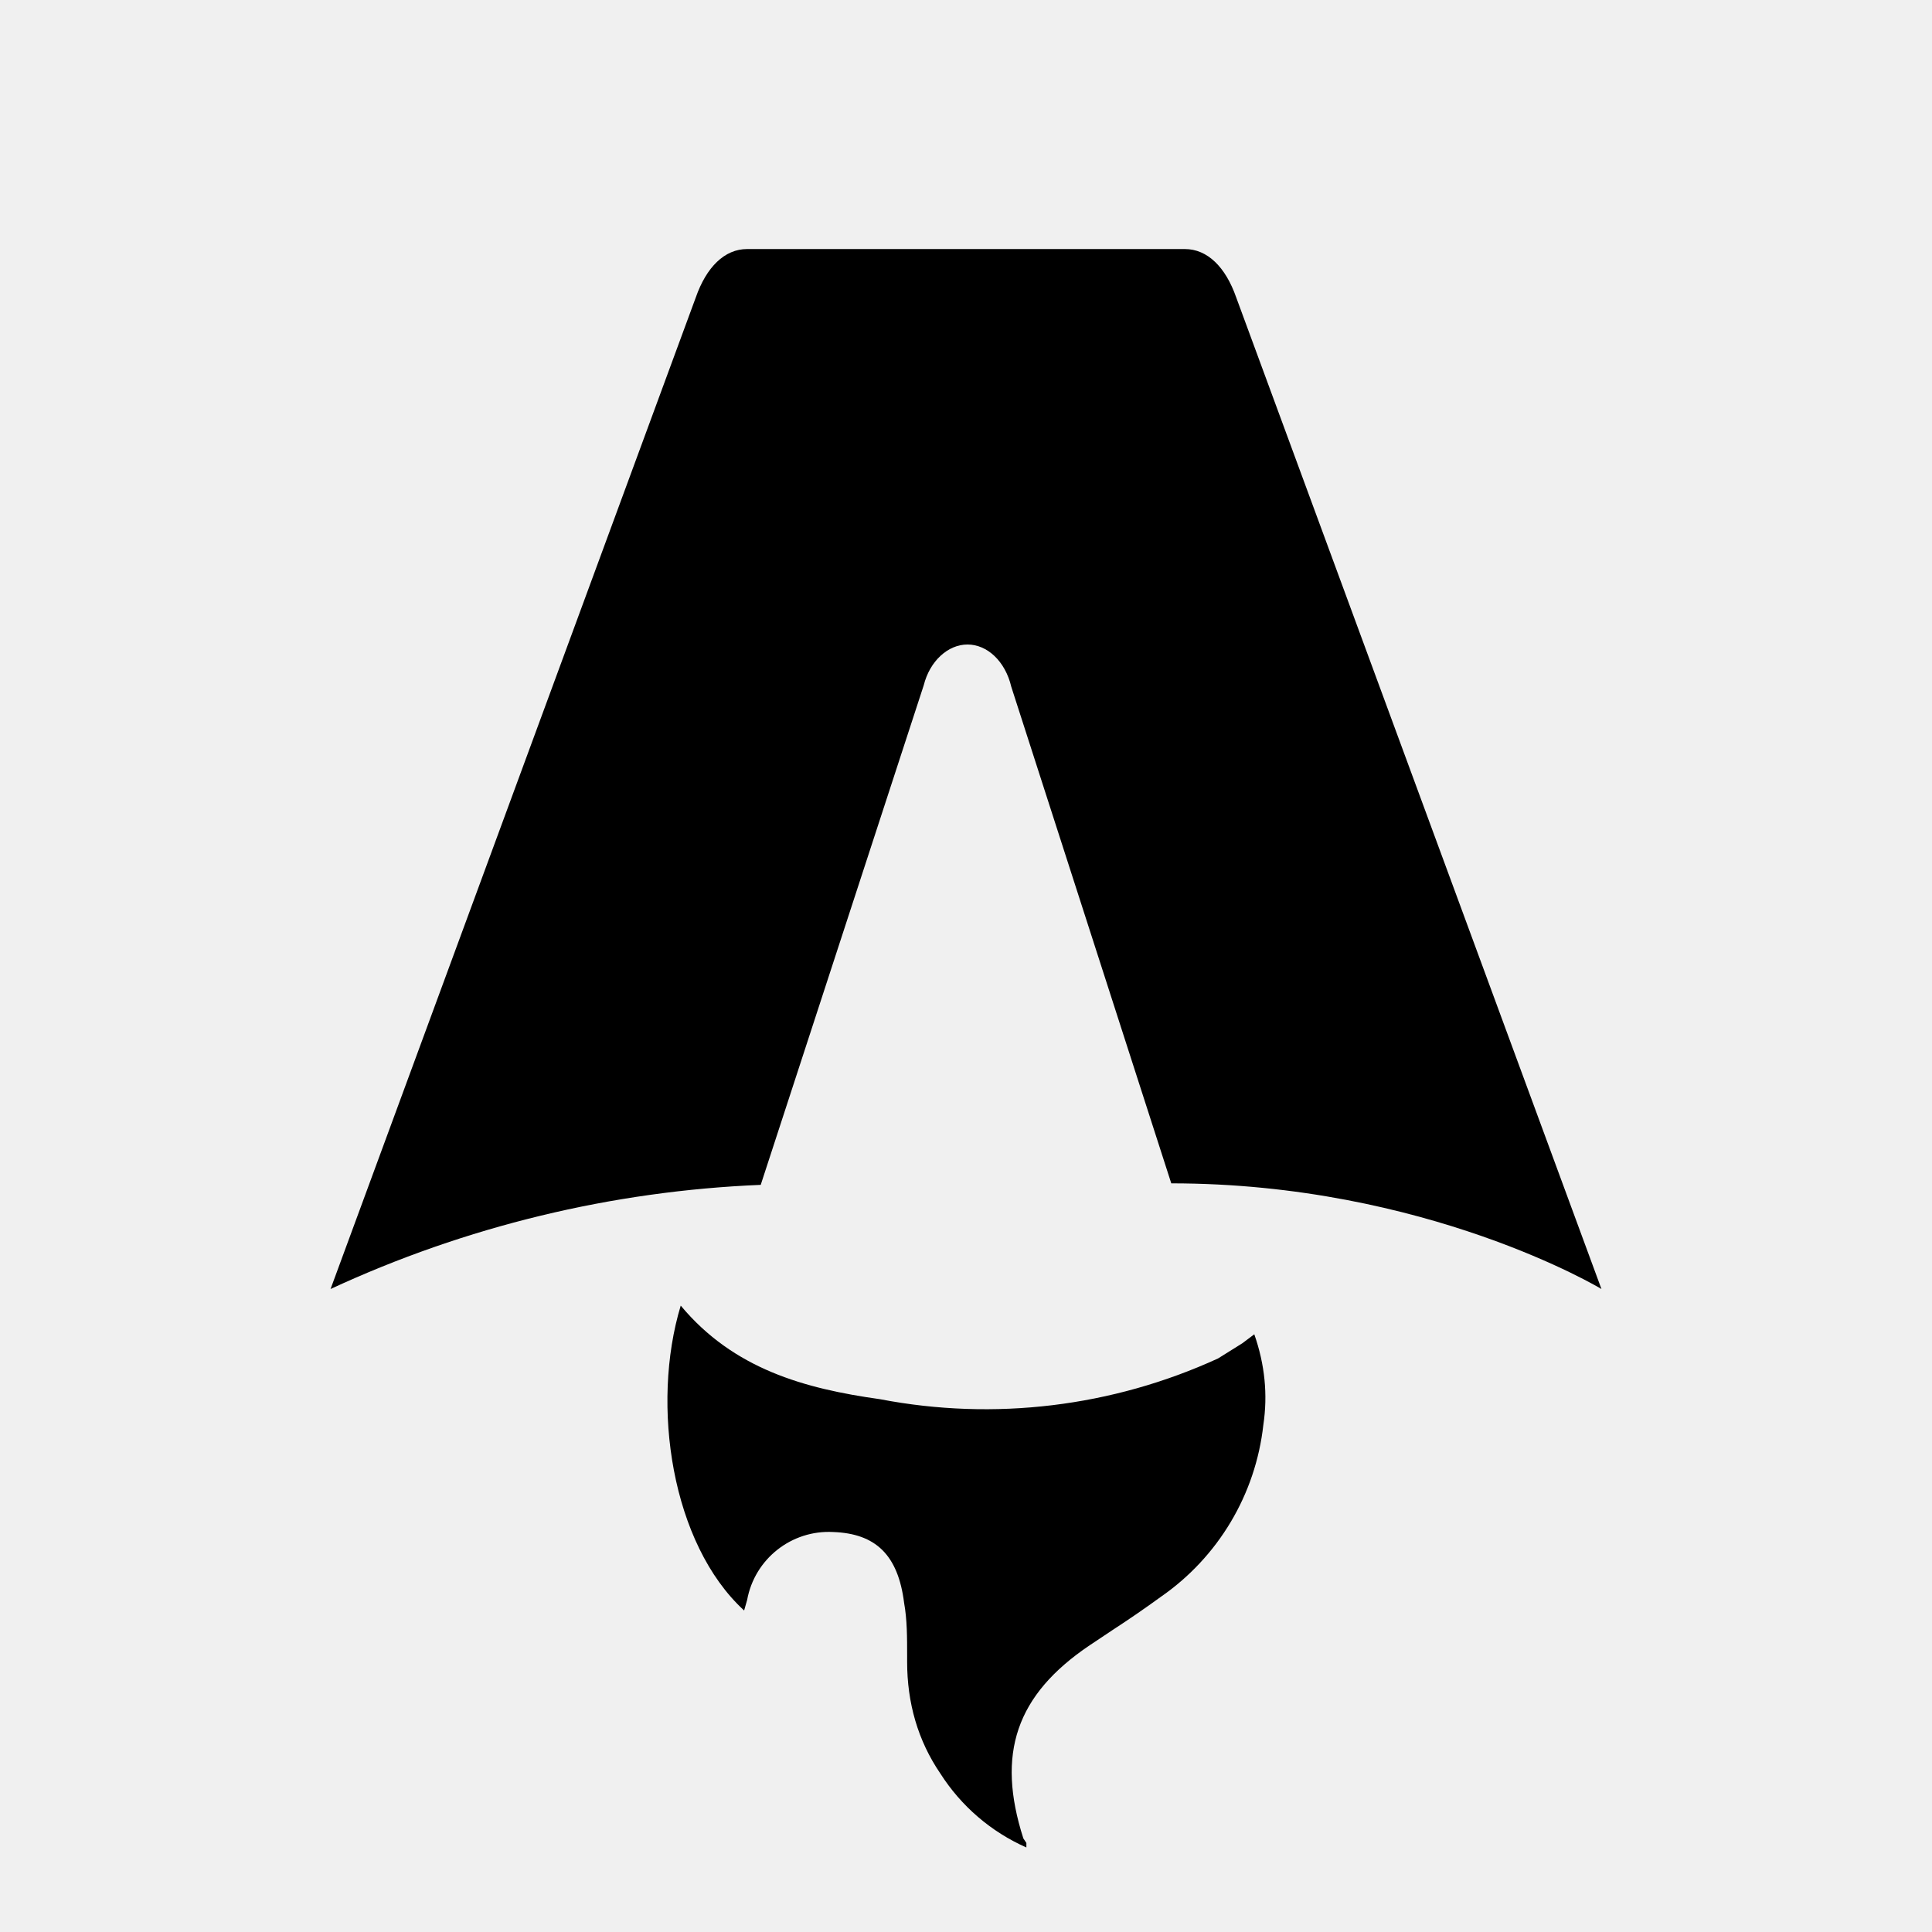
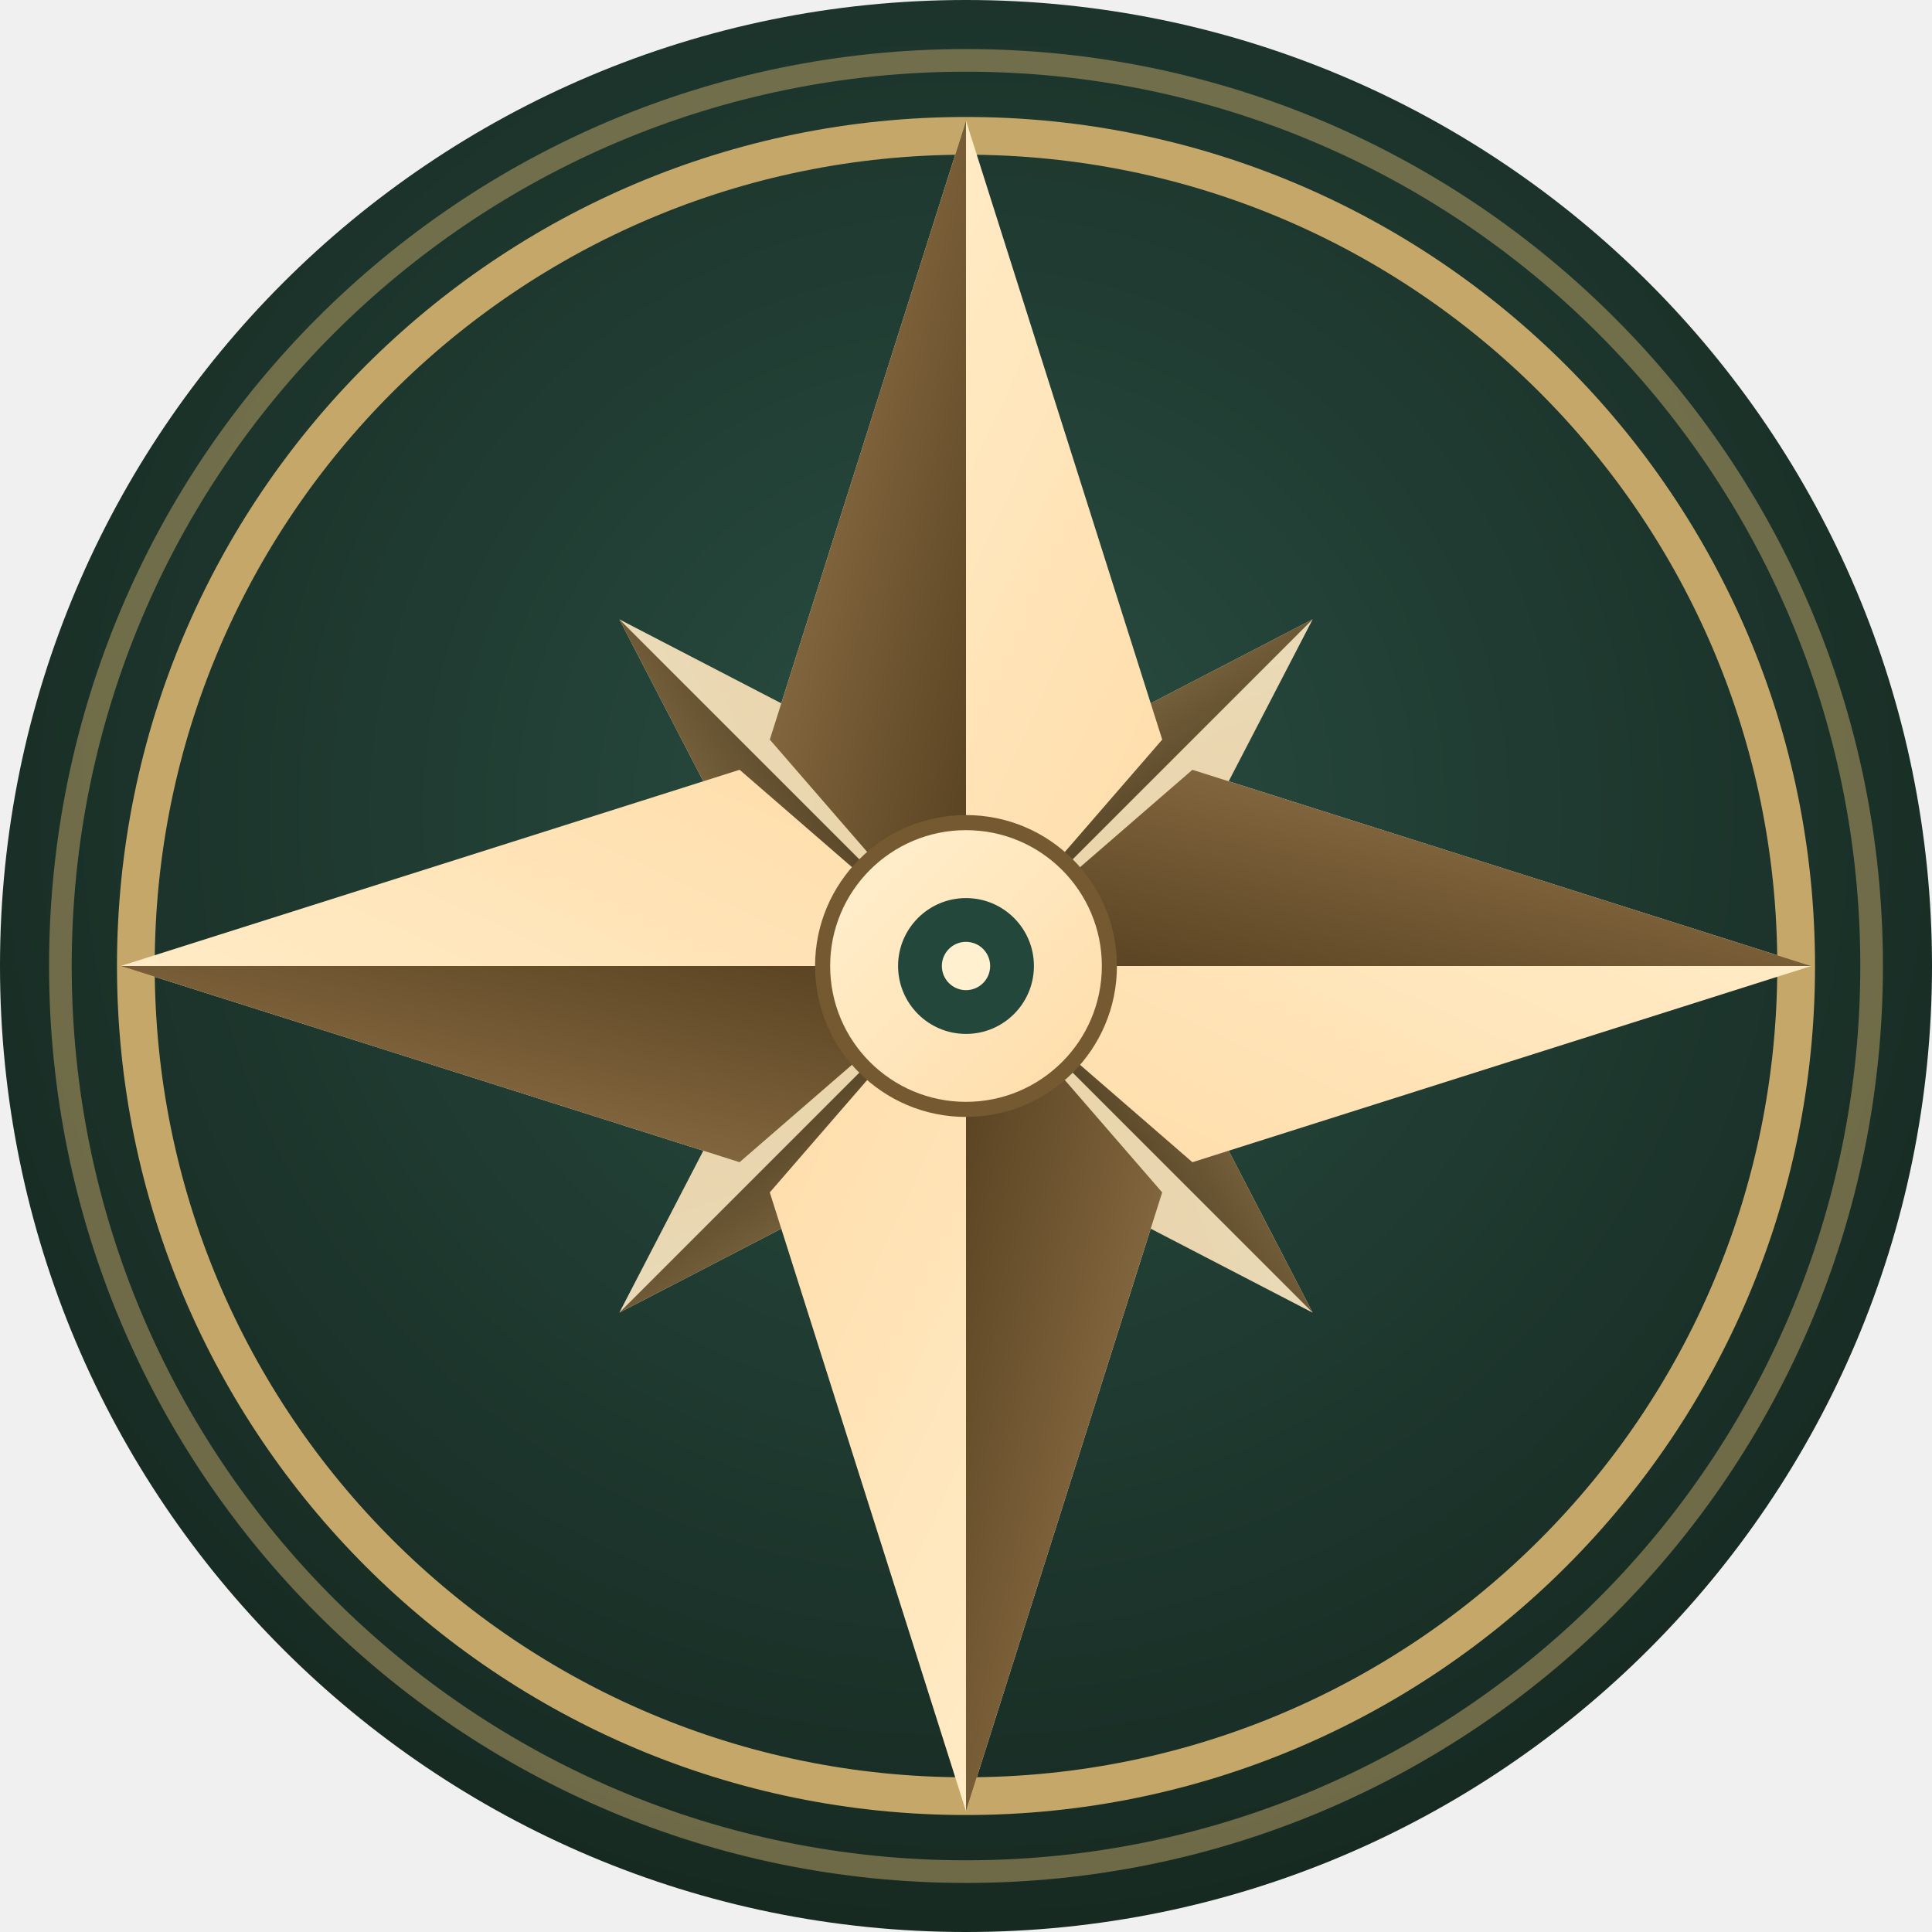
- <svg xmlns="http://www.w3.org/2000/svg" fill="none" viewBox="0 0 128 128">
-   <path d="M50.4 78.5a75.1 75.1 0 0 0-28.5 6.9l24.2-65.7c.7-2 1.9-3.2 3.4-3.2h29c1.5 0 2.7 1.2 3.4 3.2l24.2 65.7s-11.6-7-28.5-7L67 45.5c-.4-1.7-1.6-2.8-2.9-2.8-1.3 0-2.5 1.1-2.9 2.7L50.4 78.5Zm-1.1 28.2Zm-4.2-20.2c-2 6.6-.6 15.8 4.2 20.2a17.5 17.5 0 0 1 .2-.7 5.5 5.5 0 0 1 5.7-4.5c2.8.1 4.3 1.5 4.7 4.7.2 1.1.2 2.3.2 3.5v.4c0 2.7.7 5.2 2.2 7.4a13 13 0 0 0 5.7 4.9v-.3l-.2-.3c-1.8-5.6-.5-9.5 4.4-12.8l1.5-1a73 73 0 0 0 3.2-2.2 16 16 0 0 0 6.8-11.4c.3-2 .1-4-.6-6l-.8.6-1.6 1a37 37 0 0 1-22.4 2.7c-5-.7-9.7-2-13.2-6.2Z" />
-   <style>
-         path { fill: #000; }
-         @media (prefers-color-scheme: dark) {
-             path { fill: #FFF; }
-         }
-     </style>
+ <svg xmlns="http://www.w3.org/2000/svg" viewBox="0 0 128 128">
+   <defs>
+     <radialGradient id="cmp-bg" cx="50%" cy="42%" r="70%">
+       <stop offset="0%" stop-color="#2a4e42" />
+       <stop offset="100%" stop-color="#12221b" />
+     </radialGradient>
+     <linearGradient id="cmp-gold" x1="0%" y1="0%" x2="100%" y2="100%">
+       <stop offset="0%" stop-color="#fff0d0" />
+       <stop offset="100%" stop-color="#ffdca8" />
+     </linearGradient>
+     <linearGradient id="cmp-shade" x1="0%" y1="0%" x2="100%" y2="100%">
+       <stop offset="0%" stop-color="#9a7b4f" />
+       <stop offset="100%" stop-color="#553f1f" />
+     </linearGradient>
+     <g id="cmp-point">
+       <polygon fill="url(#cmp-gold)" points="64,8 77,49 64,64 51,49" />
+       <polygon fill="url(#cmp-shade)" points="64,8 64,64 51,49" />
+     </g>
+   </defs>
+   <circle cx="64" cy="64" r="64" fill="url(#cmp-bg)" />
+   <circle cx="64" cy="64" r="60" fill="none" stroke="#c5a869" stroke-width="1.5" opacity="0.5" />
+   <circle cx="64" cy="64" r="55" fill="none" stroke="#c5a869" stroke-width="2.5" />
+   <g opacity="0.9">
+     <use href="#cmp-point" transform="rotate(45 64 64) translate(64 64) scale(0.58) translate(-64 -64)" />
+     <use href="#cmp-point" transform="rotate(135 64 64) translate(64 64) scale(0.58) translate(-64 -64)" />
+     <use href="#cmp-point" transform="rotate(225 64 64) translate(64 64) scale(0.58) translate(-64 -64)" />
+     <use href="#cmp-point" transform="rotate(315 64 64) translate(64 64) scale(0.58) translate(-64 -64)" />
+   </g>
+   <use href="#cmp-point" />
+   <use href="#cmp-point" transform="rotate(90 64 64)" />
+   <use href="#cmp-point" transform="rotate(180 64 64)" />
+   <use href="#cmp-point" transform="rotate(270 64 64)" />
+   <circle cx="64" cy="64" r="10" fill="#755a31" />
+   <circle cx="64" cy="64" r="9" fill="url(#cmp-gold)" />
+   <circle cx="64" cy="64" r="4.5" fill="#24473c" />
+   <circle cx="64" cy="64" r="1.6" fill="#fff0d0" />
</svg>
